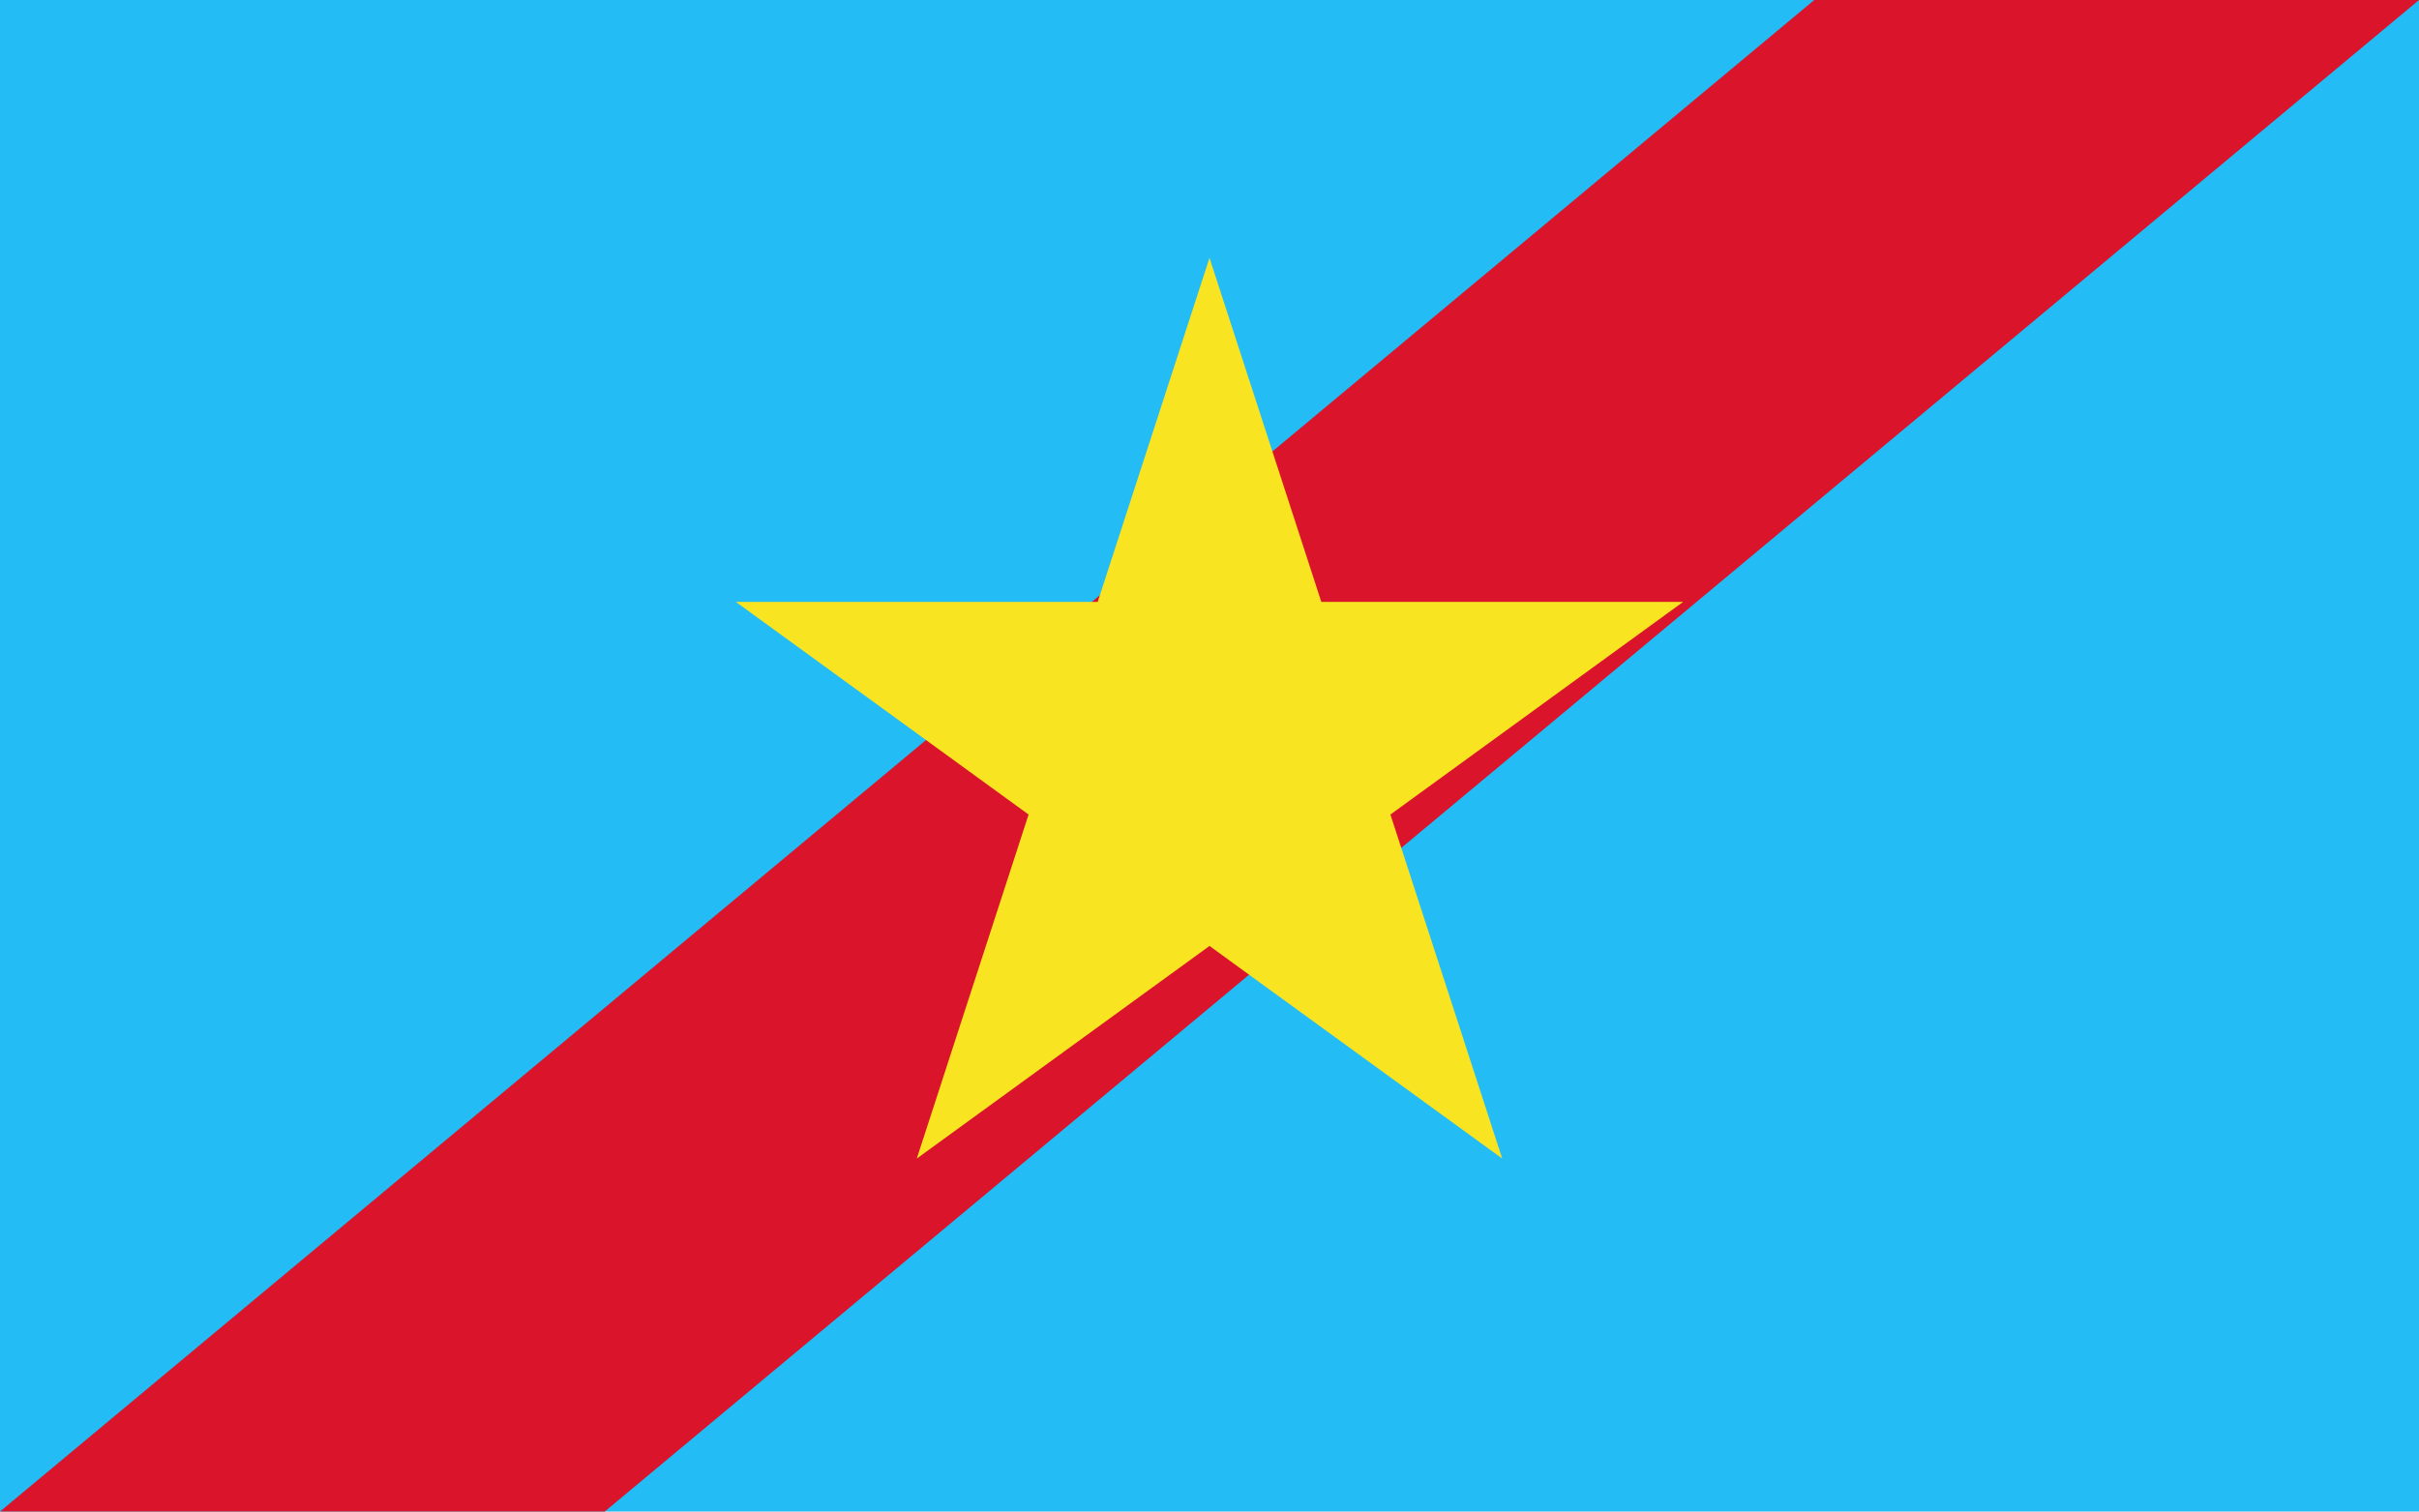
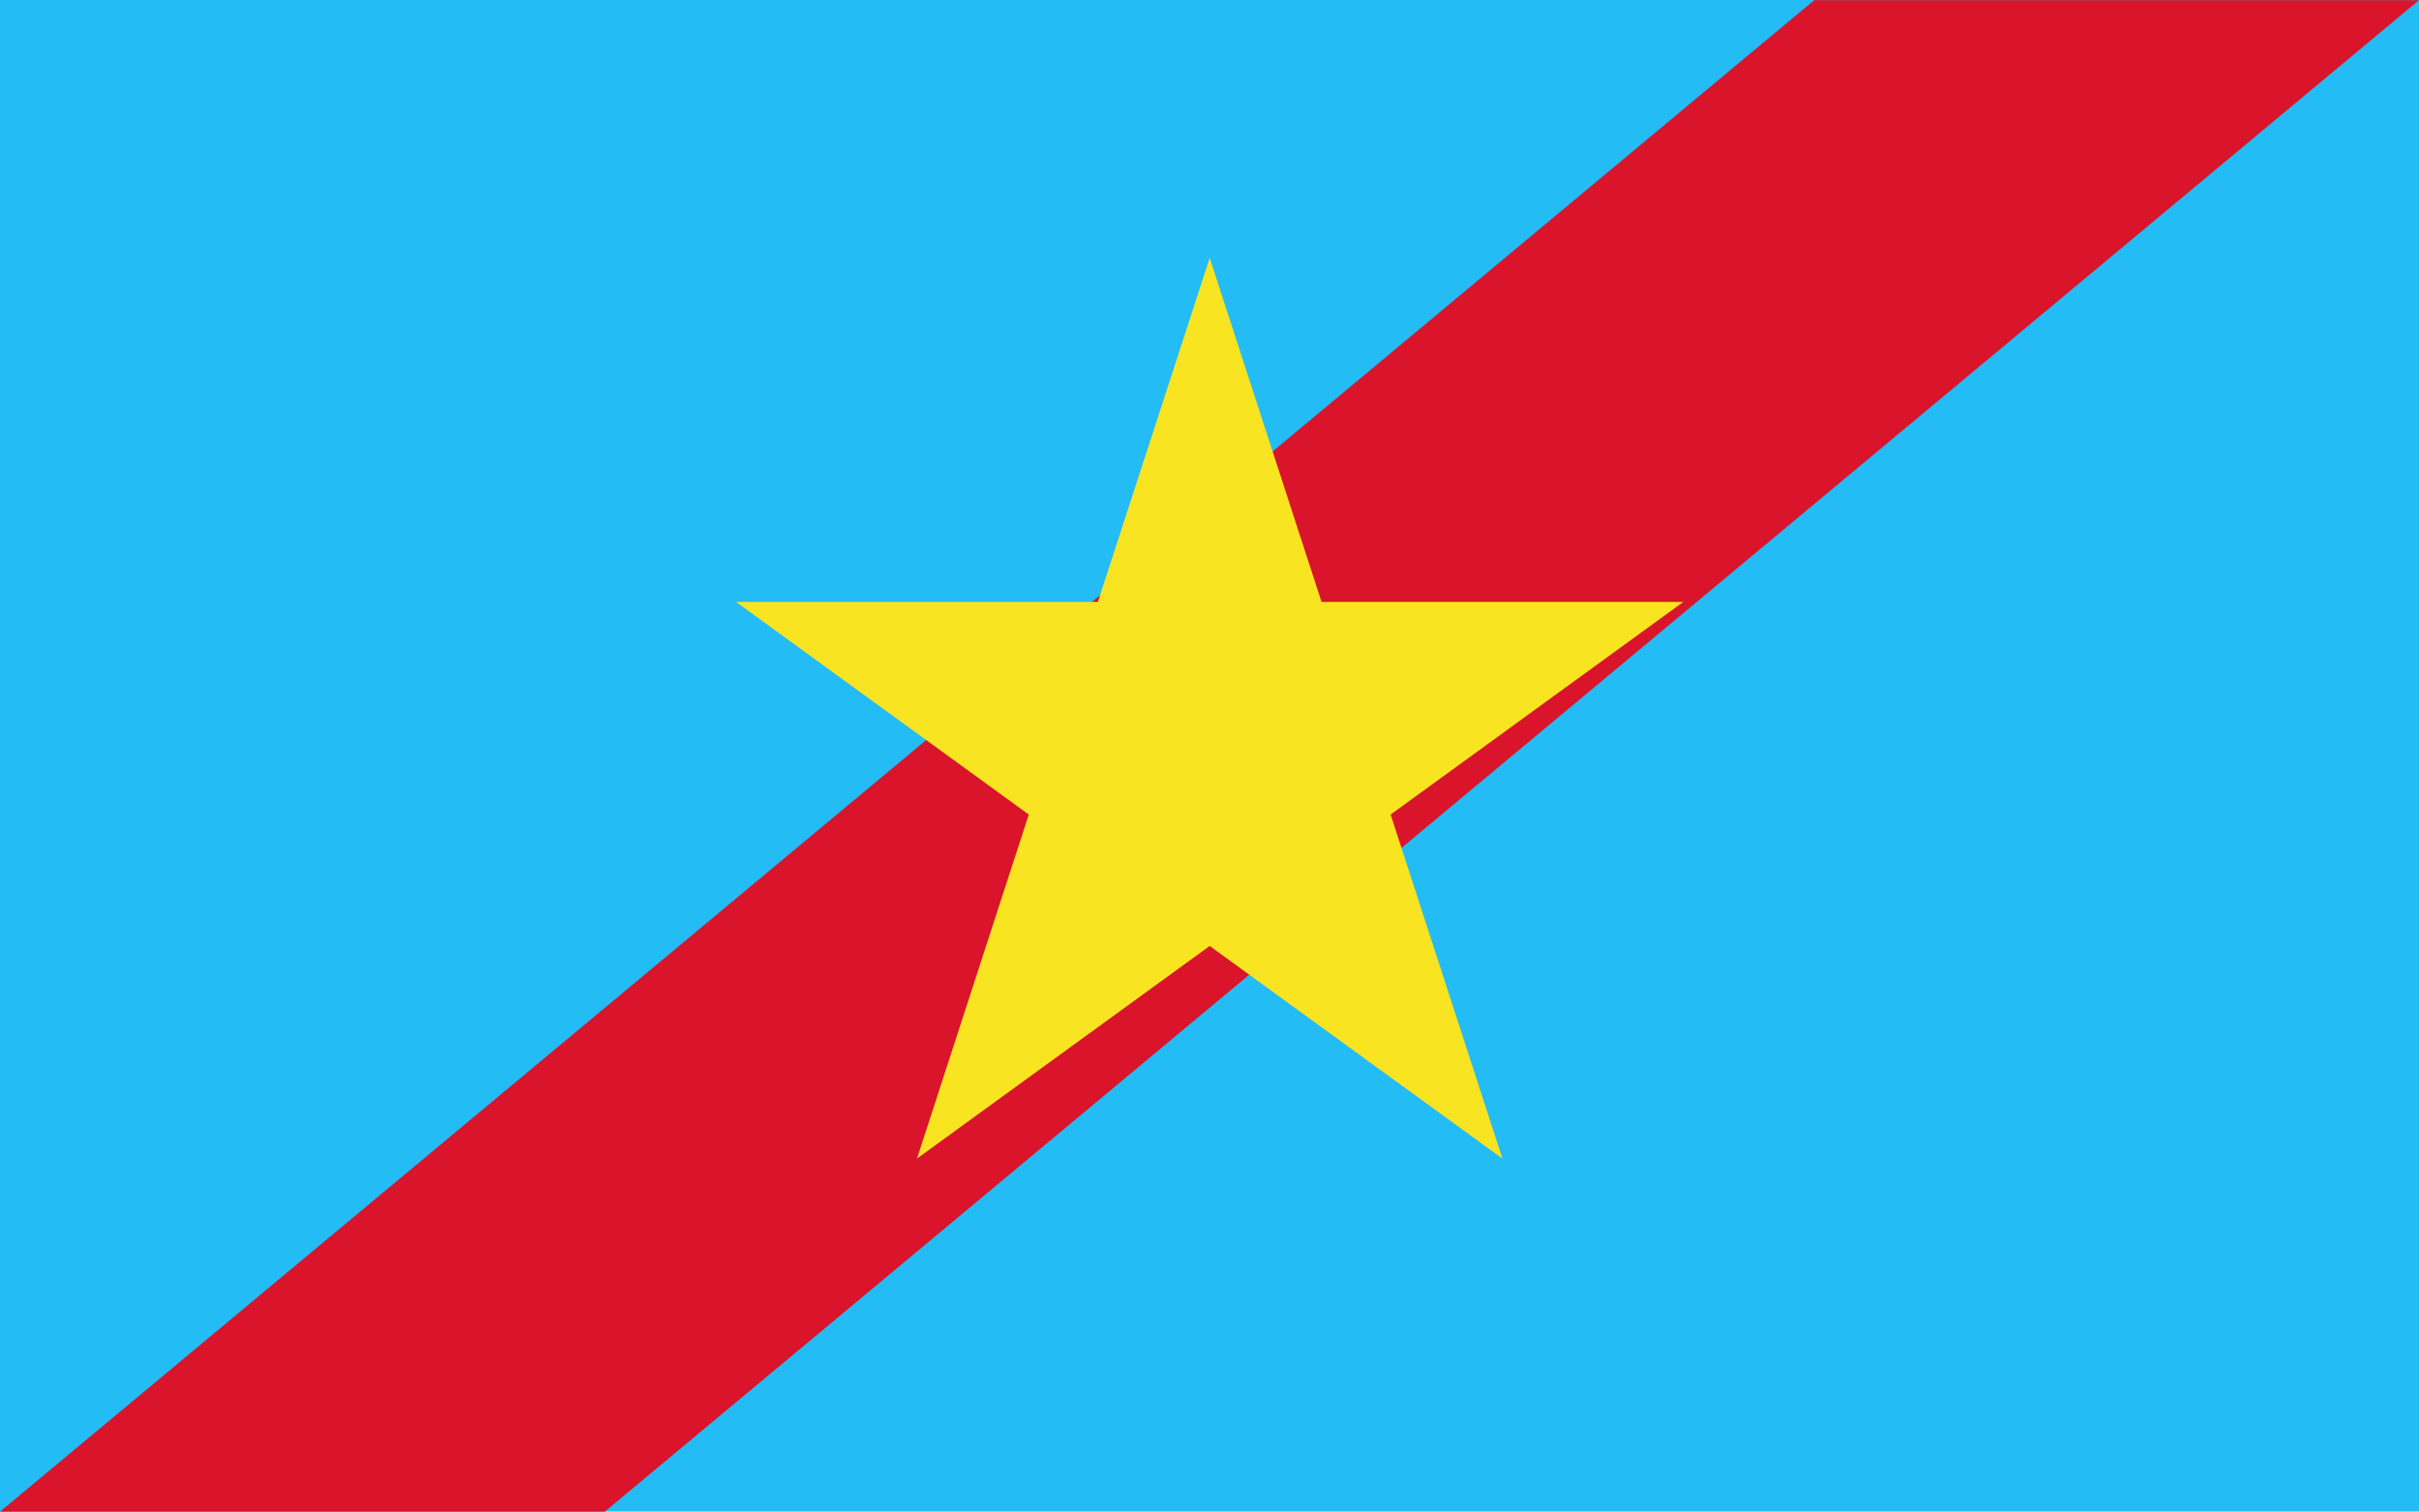
- <svg xmlns="http://www.w3.org/2000/svg" xmlns:xlink="http://www.w3.org/1999/xlink" width="1600" height="1000" viewBox="0 0 423.333 264.583" version="1.1" id="svg745">
-   <defs id="defs739">
-     <clipPath clipPathUnits="userSpaceOnUse" id="clipPath3266">
-       <rect style="opacity:1;fill:#000000;fill-opacity:1;fill-rule:nonzero;stroke:#000000;stroke-width:0.367;stroke-miterlimit:4;stroke-dasharray:none;stroke-opacity:1" id="rect3268-3" width="32.967" height="19.633" x="-1.483" y="0.183" />
-     </clipPath>
-     <clipPath clipPathUnits="userSpaceOnUse" id="clipPath3304">
-       <rect style="opacity:1;fill:#000000;fill-opacity:1;stroke:none;stroke-width:0.069;stroke-miterlimit:4;stroke-dasharray:none;stroke-opacity:1" id="rect3306" width="33.333" height="20" x="-1.667" y="0" />
-     </clipPath>
-     <clipPath id="a-7">
-       <path id="path5072" style="fill:none" d="m 915.502,381.501 q 157.058,218.763 314.114,437.526 213.939,173 427.879,345.998 c 0.856,5.291 0.176,10.547 -3.02,14.081 -5.721,6.326 -17.003,4.134 -21.142,3.018 -16.174,-4.361 -20.672,-20.46 -36.244,-23.134 -5.97,-1.025 -11.259,0.281 -18.122,3.018 -38.402,15.311 -227.641,112.731 -264.782,77.447 -4.443,-4.221 -7.402,-10.978 -8.054,-17.099 -1.143,-10.727 4.636,-18.045 11.074,-31.18 2.437,-4.97 7.533,-15.103 5.034,-27.157 -1.483,-7.155 -5.366,-13.572 -11.074,-19.11 Q 1114.34,784.327 917.516,423.745 916.51,402.623 915.502,381.501 Z" />
-     </clipPath>
-     <linearGradient id="a-50">
-       <stop id="stop4702" stop-color="#403800" offset="0" />
-       <stop id="stop4704" stop-color="#c8af00" offset=".5" />
-       <stop id="stop4706" stop-color="#403900" offset="1" />
-     </linearGradient>
-     <pattern patternTransform="matrix(.61994 0 0 .61994 394.91 582.469)" id="d" xlink:href="#c" />
-     <pattern patternTransform="matrix(.61994 0 0 .61994 394.91 582.469)" id="e" xlink:href="#c" />
-     <pattern patternTransform="matrix(.61994 0 0 .61994 394.91 582.469)" id="f" xlink:href="#c" />
-     <pattern patternTransform="matrix(.61994 0 0 .61994 394.91 582.469)" id="g" xlink:href="#c" />
-     <pattern patternTransform="matrix(.61994 0 0 .61994 394.91 582.469)" id="h" xlink:href="#c" />
-     <pattern patternTransform="matrix(.61994 0 0 .61994 394.91 582.469)" id="i" xlink:href="#c" />
-     <pattern patternTransform="matrix(.61994 0 0 .61994 394.91 582.469)" id="j" xlink:href="#c" />
-     <pattern patternTransform="matrix(.61994 0 0 .61994 394.91 582.469)" id="k" xlink:href="#c" />
-     <pattern patternTransform="matrix(.61994 0 0 .61994 394.91 582.469)" id="l" xlink:href="#c" />
-     <pattern patternTransform="matrix(.61994 0 0 .61994 394.91 582.469)" id="m" xlink:href="#c" />
-     <pattern patternTransform="matrix(.61994 0 0 .61994 394.91 582.469)" id="n" xlink:href="#c" />
-     <pattern patternTransform="matrix(.61994 0 0 .61994 394.91 582.469)" id="o" xlink:href="#c" />
-     <pattern patternTransform="matrix(.61994 0 0 .61994 394.91 582.469)" id="p" xlink:href="#c" />
-     <pattern patternTransform="matrix(.61994 0 0 .61994 394.91 582.469)" id="q" xlink:href="#c" />
-     <pattern patternTransform="matrix(.61994 0 0 .61994 394.91 582.469)" id="r" xlink:href="#c" />
-     <pattern patternTransform="matrix(.61994 0 0 .61994 394.91 582.469)" id="s" xlink:href="#c" />
-     <pattern patternTransform="matrix(.61994 0 0 .61994 394.91 582.469)" id="t" xlink:href="#c" />
-     <pattern patternTransform="matrix(.61994 0 0 .61994 394.91 582.469)" id="u" xlink:href="#c" />
-     <pattern patternTransform="matrix(.61994 0 0 .61994 394.91 582.469)" id="v" xlink:href="#c" />
-     <pattern patternTransform="matrix(.61994 0 0 .61994 394.91 582.469)" id="w" xlink:href="#c" />
-     <pattern patternTransform="matrix(.61994 0 0 .61994 394.91 582.469)" id="x" xlink:href="#c" />
-     <pattern patternTransform="matrix(.61994 0 0 .61994 394.91 582.469)" id="y" xlink:href="#c" />
-     <pattern patternTransform="matrix(.61994 0 0 .61994 394.91 582.469)" id="z" xlink:href="#c" />
-     <pattern patternTransform="matrix(.61994 0 0 .61994 394.91 582.469)" id="A" xlink:href="#c" />
-     <pattern patternTransform="matrix(.61994 0 0 .61994 394.91 582.469)" id="B" xlink:href="#c" />
-     <pattern patternTransform="matrix(.61994 0 0 .61994 394.91 582.469)" id="C" xlink:href="#c" />
-     <pattern patternTransform="matrix(.61994 0 0 .61994 394.91 582.469)" id="D" xlink:href="#c" />
-     <pattern patternTransform="matrix(.61994 0 0 .61994 394.91 582.469)" id="E" xlink:href="#c" />
-     <pattern patternTransform="matrix(.61994 0 0 .61994 394.91 582.469)" id="F" xlink:href="#c" />
-     <pattern patternTransform="matrix(.61994 0 0 .61994 394.91 582.469)" id="G" xlink:href="#c" />
-     <pattern patternTransform="matrix(.61994 0 0 .61994 394.91 582.469)" id="H" xlink:href="#c" />
-     <pattern patternTransform="matrix(.61994 0 0 .61994 394.91 582.469)" id="I" xlink:href="#c" />
-     <pattern patternUnits="userSpaceOnUse" width="52.022" height="22.283" patternTransform="translate(466.943 338.947)" id="c">
-       <g id="g4762" fill="#a05a2c">
-         <path id="path4748" transform="matrix(.78085 0 0 .7212 420.893 -268.854)" d="M-538.751 372.795h66.355v30.882h-66.355z" />
-         <path id="path4750-5" transform="matrix(.78085 0 0 .7212 420.893 -268.854)" d="M-538.751 372.795h66.355v30.882h-66.355z" />
-         <path id="path4752-7" transform="matrix(.78085 0 0 .7212 420.893 -268.854)" stroke-linecap="square" stroke-width=".401" stroke="#000" fill-rule="nonzero" d="M-537.022 372.995l64.01.142-.018 29.951-64.01-.142.018-29.95z" />
-         <path id="path4754-2" transform="matrix(.78085 0 0 .7212 420.893 -268.854)" stroke-linecap="square" stroke-width=".3" stroke="#000" fill-rule="nonzero" d="M-538.49 403.447l.017-15.96 32.76.037-.018 15.96M-505.728 403.49l.018-15.895 32.953.037-.019 15.895" />
-         <path id="path4756-9" transform="matrix(.78085 0 0 .7212 420.893 -268.854)" stroke-linecap="square" stroke-width=".311" stroke="#000" fill-rule="nonzero" d="M-523.063 372.97l35.193.036-.02 15.95-35.193-.037.02-15.95z" />
-         <path id="path4758-1" transform="matrix(.78085 0 0 .7212 420.893 -268.854)" stroke-linecap="square" stroke-width=".3" stroke="#000" fill-rule="nonzero" d="M-472.563 388.98l-15.96-.018.018-15.96 15.96.018" />
-         <path id="path4760-2" transform="matrix(.78085 0 0 .7212 420.893 -268.854)" stroke-linecap="square" stroke-width=".303" stroke="#000" fill-rule="nonzero" d="M-538.854 372.947l16.23.017-.018 15.958-16.23-.018" />
-       </g>
-     </pattern>
-     <pattern patternTransform="matrix(.61994 0 0 .61994 394.91 582.469)" id="J" xlink:href="#c" />
-     <linearGradient id="K">
-       <stop id="stop4766" stop-color="#e9d5d5" offset="0" />
-       <stop id="stop4768" stop-color="#cc013e" offset="1" />
-     </linearGradient>
-     <linearGradient id="L">
-       <stop id="stop4771" stop-color="#b3e5c9" offset="0" />
-       <stop id="stop4773" stop-color="#008070" offset="1" />
-     </linearGradient>
-     <linearGradient id="M">
-       <stop id="stop4776" stop-color="#fff" offset="0" />
-       <stop id="stop4778" stop-color="#bac5e1" offset="1" />
-     </linearGradient>
-     <linearGradient id="N">
-       <stop id="stop4781" stop-color="#63ddce" offset="0" />
-       <stop id="stop4783" stop-color="#008070" offset="1" />
-     </linearGradient>
-     <linearGradient id="O">
-       <stop id="stop4786" stop-color="#f1a6bc" offset="0" />
-       <stop id="stop4788" stop-color="#cc013e" offset="1" />
-     </linearGradient>
-     <path d="m 0,800 h 4000 v 800 H 0 Z" id="path3047_1_" />
-     <defs id="defs5659">
-       <path d="m 0,800 h 4000 v 800 H 0 Z" id="path5741" />
-     </defs>
-     <clipPath id="path3047_2_">
-       <use id="use5661" overflow="visible" xlink:href="#path3047_1_" x="0" y="0" width="100%" height="100%" />
-     </clipPath>
-     <style type="text/css" id="style6">
-    
-     .str1 {stroke:#0000CC;stroke-width:24}
+ <svg xmlns="http://www.w3.org/2000/svg" width="1600" height="1e3" version="1.1" viewBox="0 0 423.33 264.58">
+   <defs>
+     <style type="text/css">.str1 {stroke:#0000CC;stroke-width:24}
    .str2 {stroke:#0000CC;stroke-width:48}
    .str0 {stroke:#0000CC;stroke-width:214}
    .fil1 {fill:#0000CC}
    .fil2 {fill:#FFD700}
-     .fil0 {fill:#FFFFFF}
-    
-   </style>
-     <style id="style6-3" type="text/css">
-    
-     .fil0 {fill:#0083C4}
-     .fil1 {fill:#F4F195}
-    
-   </style>
-     <style type="text/css" id="style1345">
+     .fil0 {fill:#FFFFFF}</style>
+     <style type="text/css">.fil0 {fill:#0083C4}
+     .fil1 {fill:#F4F195}</style>
+     <style type="text/css">
    .str3 {stroke:black;stroke-width:0.25;stroke-linecap:round;stroke-linejoin:round}
    .str0 {stroke:black;stroke-width:0.27}
    .str1 {stroke:black;stroke-width:0.27;stroke-linejoin:round}
    .str2 {stroke:black;stroke-width:0.27;stroke-linecap:round;stroke-linejoin:round}
    .fil1 {fill:none}
    .fil2 {fill:#008F4C}
    .fil0 {fill:#996633}
    .fil3 {fill:#CC9933}
   </style>
-     <filter id="filter2817" style="color-interpolation-filters:sRGB;">
-       <feTurbulence id="feTurbulence2811" baseFrequency="0.002 0.107" numOctaves="1" />
-       <feColorMatrix id="feColorMatrix2813" result="result91" values="2 0 0 0 0 0 0 0 0 0 0 0 0 0 0 0 0 0 0.5 0.5" />
-       <feDisplacementMap id="feDisplacementMap2815" in2="result91" in="SourceGraphic" scale="14.3" xChannelSelector="R" yChannelSelector="A" />
-     </filter>
-     <filter id="filter2825" style="color-interpolation-filters:sRGB;">
-       <feTurbulence id="feTurbulence2819" baseFrequency="0.002 0.107" numOctaves="1" />
-       <feColorMatrix id="feColorMatrix2821" result="result91" values="2 0 0 0 0 0 0 0 0 0 0 0 0 0 0 0 0 0 0.5 0.5" />
-       <feDisplacementMap id="feDisplacementMap2823" in2="result91" in="SourceGraphic" scale="14.3" xChannelSelector="R" yChannelSelector="A" />
-     </filter>
-     <filter id="filter2833" style="color-interpolation-filters:sRGB;">
-       <feTurbulence id="feTurbulence2827" baseFrequency="0.002 0.107" numOctaves="1" />
-       <feColorMatrix id="feColorMatrix2829" result="result91" values="2 0 0 0 0 0 0 0 0 0 0 0 0 0 0 0 0 0 0.5 0.5" />
-       <feDisplacementMap id="feDisplacementMap2831" in2="result91" in="SourceGraphic" scale="14.3" xChannelSelector="R" yChannelSelector="A" />
-     </filter>
-     <filter id="filter2841" style="color-interpolation-filters:sRGB;">
-       <feTurbulence id="feTurbulence2835" baseFrequency="0.002 0.107" numOctaves="1" />
-       <feColorMatrix id="feColorMatrix2837" result="result91" values="2 0 0 0 0 0 0 0 0 0 0 0 0 0 0 0 0 0 0.5 0.5" />
-       <feDisplacementMap id="feDisplacementMap2839" in2="result91" in="SourceGraphic" scale="14.3" xChannelSelector="R" yChannelSelector="A" />
-     </filter>
-     <filter id="filter2849" style="color-interpolation-filters:sRGB;">
-       <feTurbulence id="feTurbulence2843" baseFrequency="0.002 0.107" numOctaves="1" />
-       <feColorMatrix id="feColorMatrix2845" result="result91" values="2 0 0 0 0 0 0 0 0 0 0 0 0 0 0 0 0 0 0.5 0.5" />
-       <feDisplacementMap id="feDisplacementMap2847" in2="result91" in="SourceGraphic" scale="14.3" xChannelSelector="R" yChannelSelector="A" />
-     </filter>
-     <filter id="filter2857" style="color-interpolation-filters:sRGB;">
-       <feTurbulence id="feTurbulence2851" baseFrequency="0.002 0.107" numOctaves="1" />
-       <feColorMatrix id="feColorMatrix2853" result="result91" values="2 0 0 0 0 0 0 0 0 0 0 0 0 0 0 0 0 0 0.5 0.5" />
-       <feDisplacementMap id="feDisplacementMap2855" in2="result91" in="SourceGraphic" scale="14.3" xChannelSelector="R" yChannelSelector="A" />
-     </filter>
-     <filter id="filter2957" style="color-interpolation-filters:sRGB;" x="-0.25" width="1.5" y="-0.5" height="2">
-       <feFlood id="feFlood2933" result="result9" flood-color="rgb(158,236,254)" />
-       <feGaussianBlur id="feGaussianBlur2935" in="SourceGraphic" result="result8" stdDeviation="7" />
-       <feTurbulence id="feTurbulence2937" baseFrequency="0.02" numOctaves="1" type="turbulence" result="result7" seed="0" />
-       <feColorMatrix id="feColorMatrix2939" values="1 0 0 0 0 0 1 0 0 0 0 0 1 0 0 0 0 0 4 0 " result="result5" />
-       <feComposite id="feComposite2941" in="result8" operator="in" result="result6" in2="result8" />
-       <feDisplacementMap id="feDisplacementMap2943" result="result4" scale="100" yChannelSelector="A" xChannelSelector="A" in="result5" in2="result6" />
-       <feComposite id="feComposite2945" in="result8" operator="in" result="result2" in2="result4" />
-       <feComposite id="feComposite2947" operator="in" in="SourceGraphic" result="fbSourceGraphic" in2="result2" />
-       <feMerge id="feMerge2953" result="result10">
-         <feMergeNode id="feMergeNode2949" in="result9" />
-         <feMergeNode id="feMergeNode2951" in="fbSourceGraphic" />
-       </feMerge>
-       <feComposite id="feComposite2955" result="fbSourceGraphic" operator="in" in2="SourceGraphic" />
-       <feColorMatrix id="feColorMatrix560" values="0 0 0 -1 0 0 0 0 -1 0 0 0 0 -1 0 0 0 0 1 0" in="fbSourceGraphic" result="fbSourceGraphicAlpha" />
-       <feTurbulence in="fbSourceGraphic" result="result0" seed="0" baseFrequency="1" numOctaves="3" type="fractalNoise" id="feTurbulence562" />
-       <feColorMatrix type="saturate" values="0" result="result4" id="feColorMatrix564" />
-       <feComposite result="result2" k3="0.5" k2="0.5" k1="1.25" operator="arithmetic" in="fbSourceGraphic" id="feComposite566" in2="result4" />
-       <feBlend in="result2" mode="normal" result="result5" id="feBlend568" in2="fbSourceGraphic" />
-       <feComposite result="result3" operator="in" in="result5" id="feComposite570" in2="fbSourceGraphic" />
-     </filter>
  </defs>
-   <g id="layer2" transform="translate(-699.1316,9.020152)">
-     <rect transform="rotate(90,-2542.481,-3343.79)" y="-5645.698" x="1978.837" height="3148.276" width="291.042" id="rect14326" style="fill:#cccccc;fill-opacity:1;fill-rule:evenodd;stroke:none;stroke-width:0.265;stroke-linecap:round;stroke-linejoin:round;paint-order:markers stroke fill" />
+   <g transform="translate(-699.13 9.0202)">
+     <rect transform="rotate(90 -2542.5 -3343.8)" x="1978.8" y="-5645.7" width="291.04" height="3148.3" fill="#ccc" fill-rule="evenodd" style="paint-order:markers stroke fill" />
  </g>
-   <g id="layer1" transform="translate(-6585.402,-792.2894)">
-     <text stroke-width="0.201" x="5718.253" y="1481.42" id="text10144" style="stroke:#aa8800">
-       <tspan stroke-width="0.201" x="5718.253" y="1481.42" id="tspan10142" />
+   <g transform="translate(-6585.4 -792.29)">
+     <text x="5718.253" y="1481.42" stroke="#aa8800" stroke-width=".201">
+       <tspan x="5718.253" y="1481.42" stroke-width=".201" />
    </text>
-     <text stroke-width="0.201" x="5718.145" y="1481.028" id="text10148" style="stroke:#aa8800">
-       <tspan stroke-width="0.201" x="5718.145" y="1481.028" id="tspan10146" />
+     <text x="5718.145" y="1481.028" stroke="#aa8800" stroke-width=".201">
+       <tspan x="5718.145" y="1481.028" stroke-width=".201" />
    </text>
-     <text stroke-width="0.114" transform="scale(0.8952844,1.116963)" x="6512.473" y="1385.301" id="text10152" style="stroke:#aa8800">
-       <tspan stroke-width="0.114" x="6512.473" y="1385.301" id="tspan10150" />
+     <text transform="scale(.89528 1.117)" x="6512.473" y="1385.301" stroke="#aa8800" stroke-width=".114">
+       <tspan x="6512.473" y="1385.301" stroke-width=".114" />
    </text>
-     <text stroke-width="0.114" transform="scale(0.8952844,1.116963)" x="6512.412" y="1385.079" id="text10156" style="stroke:#aa8800">
-       <tspan stroke-width="0.114" x="6512.412" y="1385.079" id="tspan10154" />
+     <text transform="scale(.89528 1.117)" x="6512.412" y="1385.079" stroke="#aa8800" stroke-width=".114">
+       <tspan x="6512.412" y="1385.079" stroke-width=".114" />
    </text>
-     <text stroke-width="0.218" transform="scale(0.9994196,1.000581)" x="5402.114" y="1512.748" id="text10160" style="stroke:#aa8800">
-       <tspan stroke-width="0.218" x="5402.114" y="1512.748" id="tspan10158" />
+     <text transform="scale(.99942 1.0006)" x="5402.114" y="1512.748" stroke="#aa8800" stroke-width=".218">
+       <tspan x="5402.114" y="1512.748" stroke-width=".218" />
    </text>
-     <text stroke-width="0.218" transform="scale(0.9994196,1.000581)" x="5401.997" y="1512.322" id="text10164" style="stroke:#aa8800">
-       <tspan stroke-width="0.218" x="5401.997" y="1512.322" id="tspan10162" />
+     <text transform="scale(.99942 1.0006)" x="5401.997" y="1512.322" stroke="#aa8800" stroke-width=".218">
+       <tspan x="5401.997" y="1512.322" stroke-width=".218" />
    </text>
-     <text stroke-width="0.124" transform="scale(0.8947647,1.117612)" x="6170.174" y="1418.438" id="text10168" style="stroke:#aa8800">
-       <tspan stroke-width="0.124" x="6170.174" y="1418.438" id="tspan10166" />
+     <text transform="scale(.89476 1.1176)" x="6170.174" y="1418.438" stroke="#aa8800" stroke-width=".124">
+       <tspan x="6170.174" y="1418.438" stroke-width=".124" />
    </text>
-     <text stroke-width="0.124" transform="scale(0.8947647,1.117612)" x="6170.107" y="1418.196" id="text10172" style="stroke:#aa8800">
-       <tspan stroke-width="0.124" x="6170.107" y="1418.196" id="tspan10170" />
+     <text transform="scale(.89476 1.1176)" x="6170.107" y="1418.196" stroke="#aa8800" stroke-width=".124">
+       <tspan x="6170.107" y="1418.196" stroke-width=".124" />
    </text>
-     <text stroke-width="0.151" transform="scale(0.9994196,1.000581)" x="4992.476" y="1312.427" id="text10176" style="stroke:#aa8800">
-       <tspan stroke-width="0.151" x="4992.476" y="1312.427" id="tspan10174" />
+     <text transform="scale(.99942 1.0006)" x="4992.476" y="1312.427" stroke="#aa8800" stroke-width=".151">
+       <tspan x="4992.476" y="1312.427" stroke-width=".151" />
    </text>
-     <text stroke-width="0.151" transform="scale(0.9994196,1.000581)" x="4992.394" y="1312.131" id="text10180" style="stroke:#aa8800">
-       <tspan stroke-width="0.151" x="4992.394" y="1312.131" id="tspan10178" />
+     <text transform="scale(.99942 1.0006)" x="4992.394" y="1312.131" stroke="#aa8800" stroke-width=".151">
+       <tspan x="4992.394" y="1312.131" stroke-width=".151" />
    </text>
-     <text stroke-width="0.086" transform="scale(0.8947647,1.117612)" x="5671.009" y="1219.512" id="text10184" style="stroke:#aa8800">
-       <tspan stroke-width="0.086" x="5671.009" y="1219.512" id="tspan10182" />
+     <text transform="scale(.89476 1.1176)" x="5671.009" y="1219.512" stroke="#aa8800" stroke-width=".086">
+       <tspan x="5671.009" y="1219.512" stroke-width=".086" />
    </text>
-     <text stroke-width="0.086" transform="scale(0.8947647,1.117612)" x="5670.963" y="1219.344" id="text10188" style="stroke:#aa8800">
-       <tspan stroke-width="0.086" x="5670.963" y="1219.344" id="tspan10186" />
+     <text transform="scale(.89476 1.1176)" x="5670.963" y="1219.344" stroke="#aa8800" stroke-width=".086">
+       <tspan x="5670.963" y="1219.344" stroke-width=".086" />
    </text>
-     <text stroke-width="0.258" x="6211.145" y="1706.916" id="text10192" style="stroke:#aa8800">
-       <tspan stroke-width="0.258" x="6211.145" y="1706.916" id="tspan10190" />
+     <text x="6211.145" y="1706.916" stroke="#aa8800" stroke-width=".258">
+       <tspan x="6211.145" y="1706.916" stroke-width=".258" />
    </text>
-     <text stroke-width="0.258" x="6211.005" y="1706.411" id="text10196" style="stroke:#aa8800">
-       <tspan stroke-width="0.258" x="6211.005" y="1706.411" id="tspan10194" />
+     <text x="6211.005" y="1706.411" stroke="#aa8800" stroke-width=".258">
+       <tspan x="6211.005" y="1706.411" stroke-width=".258" />
    </text>
-     <g stroke-width="0.146" transform="matrix(0.8952844,0,0,1.116963,6420.078,1078.547)" id="g10206" style="stroke:#aa8800">
-       <text x="-71.961" y="638.527" id="text10200">
-         <tspan stroke-width="0.146" x="-71.961" y="638.527" id="tspan10198" />
+     <g transform="matrix(.89528 0 0 1.117 6420.1 1078.5)" stroke="#a80" stroke-width=".146">
+       <text x="-71.961" y="638.527">
+         <tspan x="-71.961" y="638.527" stroke-width=".146" />
      </text>
-       <text x="-72.041" y="638.24" id="text10204">
-         <tspan stroke-width="0.146" x="-72.041" y="638.24" id="tspan10202" />
+       <text x="-72.041" y="638.24">
+         <tspan x="-72.041" y="638.24" stroke-width=".146" />
      </text>
    </g>
-     <text id="text10212" y="1644.17" x="6712.932" stroke-width="0.265">
-       <tspan id="tspan10210" y="1656.88" x="6712.932" stroke-width="0.265" />
+     <text x="6712.932" y="1644.17" stroke-width=".265">
+       <tspan x="6712.932" y="1656.88" stroke-width=".265" />
    </text>
-     <text id="text10216" y="1325.594" x="6077.145" stroke-width="0.265">
-       <tspan id="tspan10214" y="1340.686" x="6077.145" stroke-width="0.265" />
+     <text x="6077.145" y="1325.594" stroke-width=".265">
+       <tspan x="6077.145" y="1340.686" stroke-width=".265" />
    </text>
-     <rect style="fill:#24bcf4;fill-opacity:1;fill-rule:evenodd;stroke:none;stroke-width:3.966;stroke-linecap:round;stroke-linejoin:round;stroke-miterlimit:4;stroke-dasharray:none;paint-order:markers stroke fill" id="rect10407" width="423.333" height="264.583" x="6585.402" y="792.289" />
-     <path id="path1915" d="m 6585.402,1056.873 317.5,-264.583 h 105.834 l -317.5,264.583 z" style="fill:#d9142b;stroke:none;stroke-width:0.265px;stroke-linecap:butt;stroke-linejoin:miter;stroke-opacity:1;fill-opacity:1" />
-     <path d="m 6797.068,837.426 19.569,60.22 63.32,0.002 -51.225,37.221 19.565,60.222 -51.228,-37.217 -51.228,37.217 19.565,-60.222 -51.226,-37.221 63.32,-0.002 z" id="path1917" style="fill:#f9e421;fill-opacity:1;fill-rule:evenodd;stroke:none;stroke-width:6.615;stroke-linecap:round;stroke-linejoin:round;stroke-miterlimit:4;stroke-dasharray:none;stroke-opacity:1;paint-order:normal" />
+     <rect x="6585.4" y="792.29" width="423.33" height="264.58" fill="#24bcf4" fill-rule="evenodd" style="paint-order:markers stroke fill" />
+     <path d="m6585.4 1056.9 317.5-264.58h105.83l-317.5 264.58z" fill="#d9142b" />
+     <path d="m6797.1 837.43 19.569 60.22 63.32 2e-3 -51.226 37.22 19.565 60.222-51.228-37.217-51.228 37.217 19.565-60.222-51.226-37.221 63.32-2e-3z" fill="#f9e421" fill-rule="evenodd" style="paint-order:normal" />
  </g>
-   <style id="style2" type="text/css">
- 	.st0{fill:#BF0A30;}
+   <style type="text/css">.st0{fill:#BF0A30;}
	.st1{fill:#FFFFFF;}
	.st2{fill:#002868;}
- 	.st3{fill:none;stroke:#BE2326;stroke-miterlimit:10;}
- </style>
+ 	.st3{fill:none;stroke:#BE2326;stroke-miterlimit:10;}</style>
</svg>
